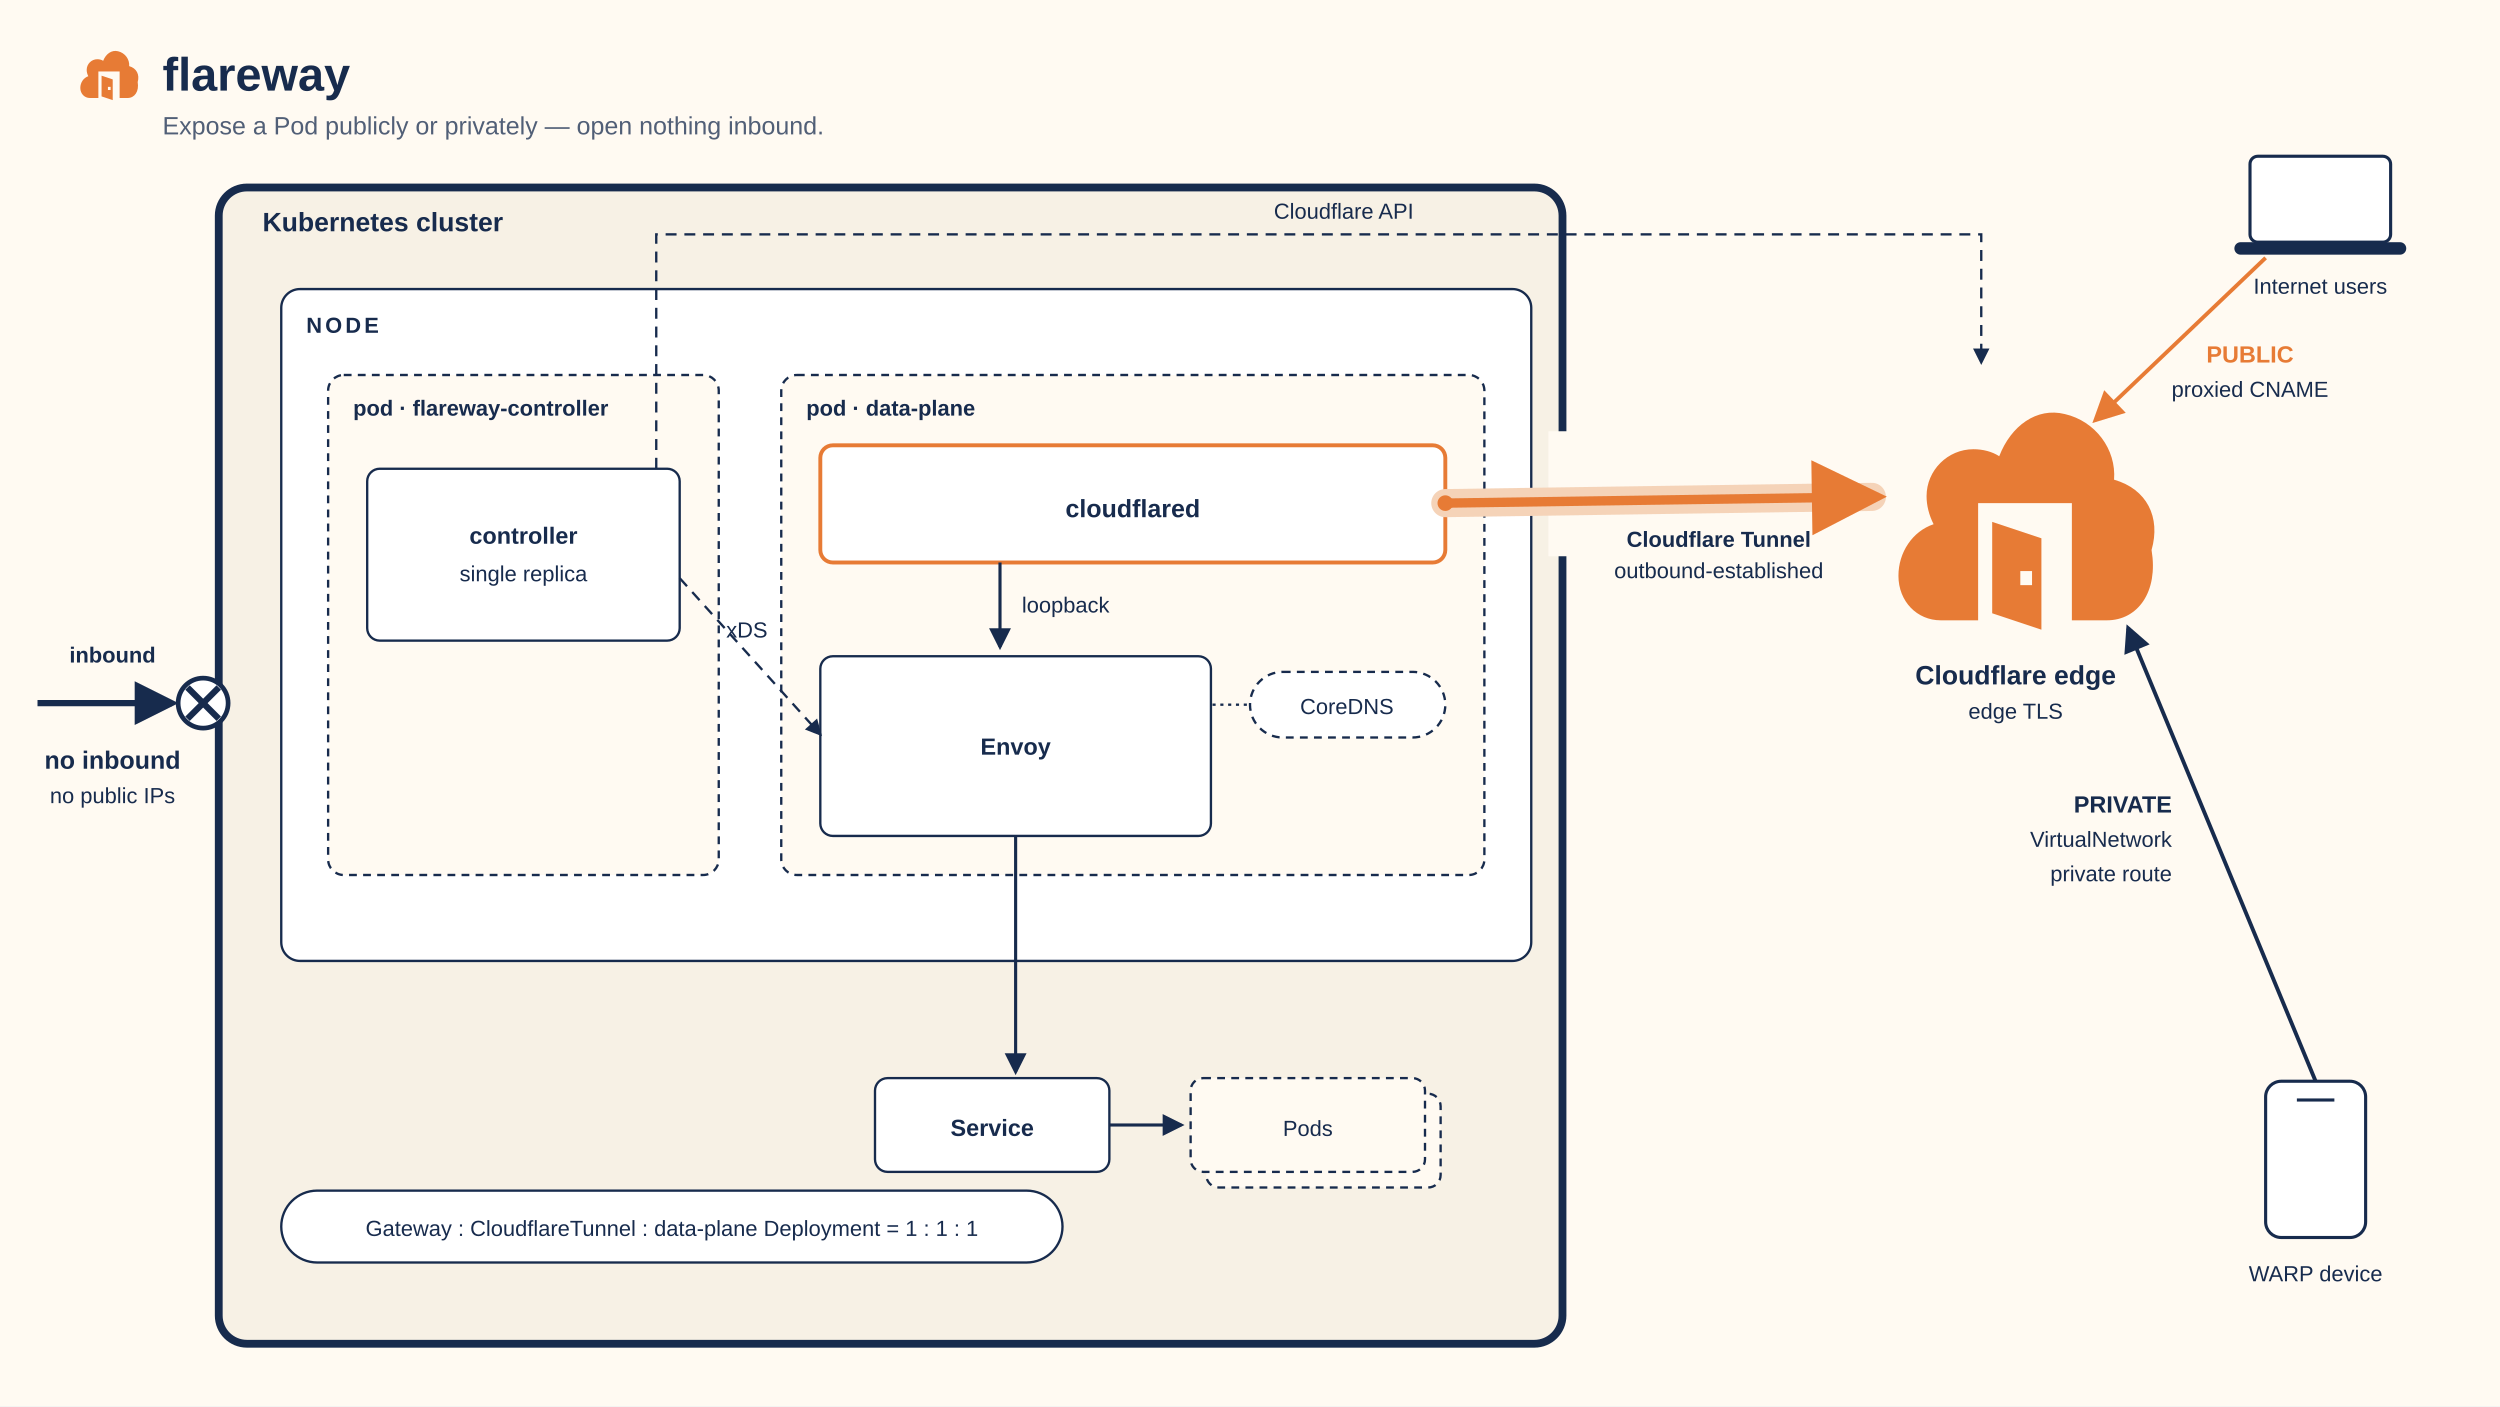
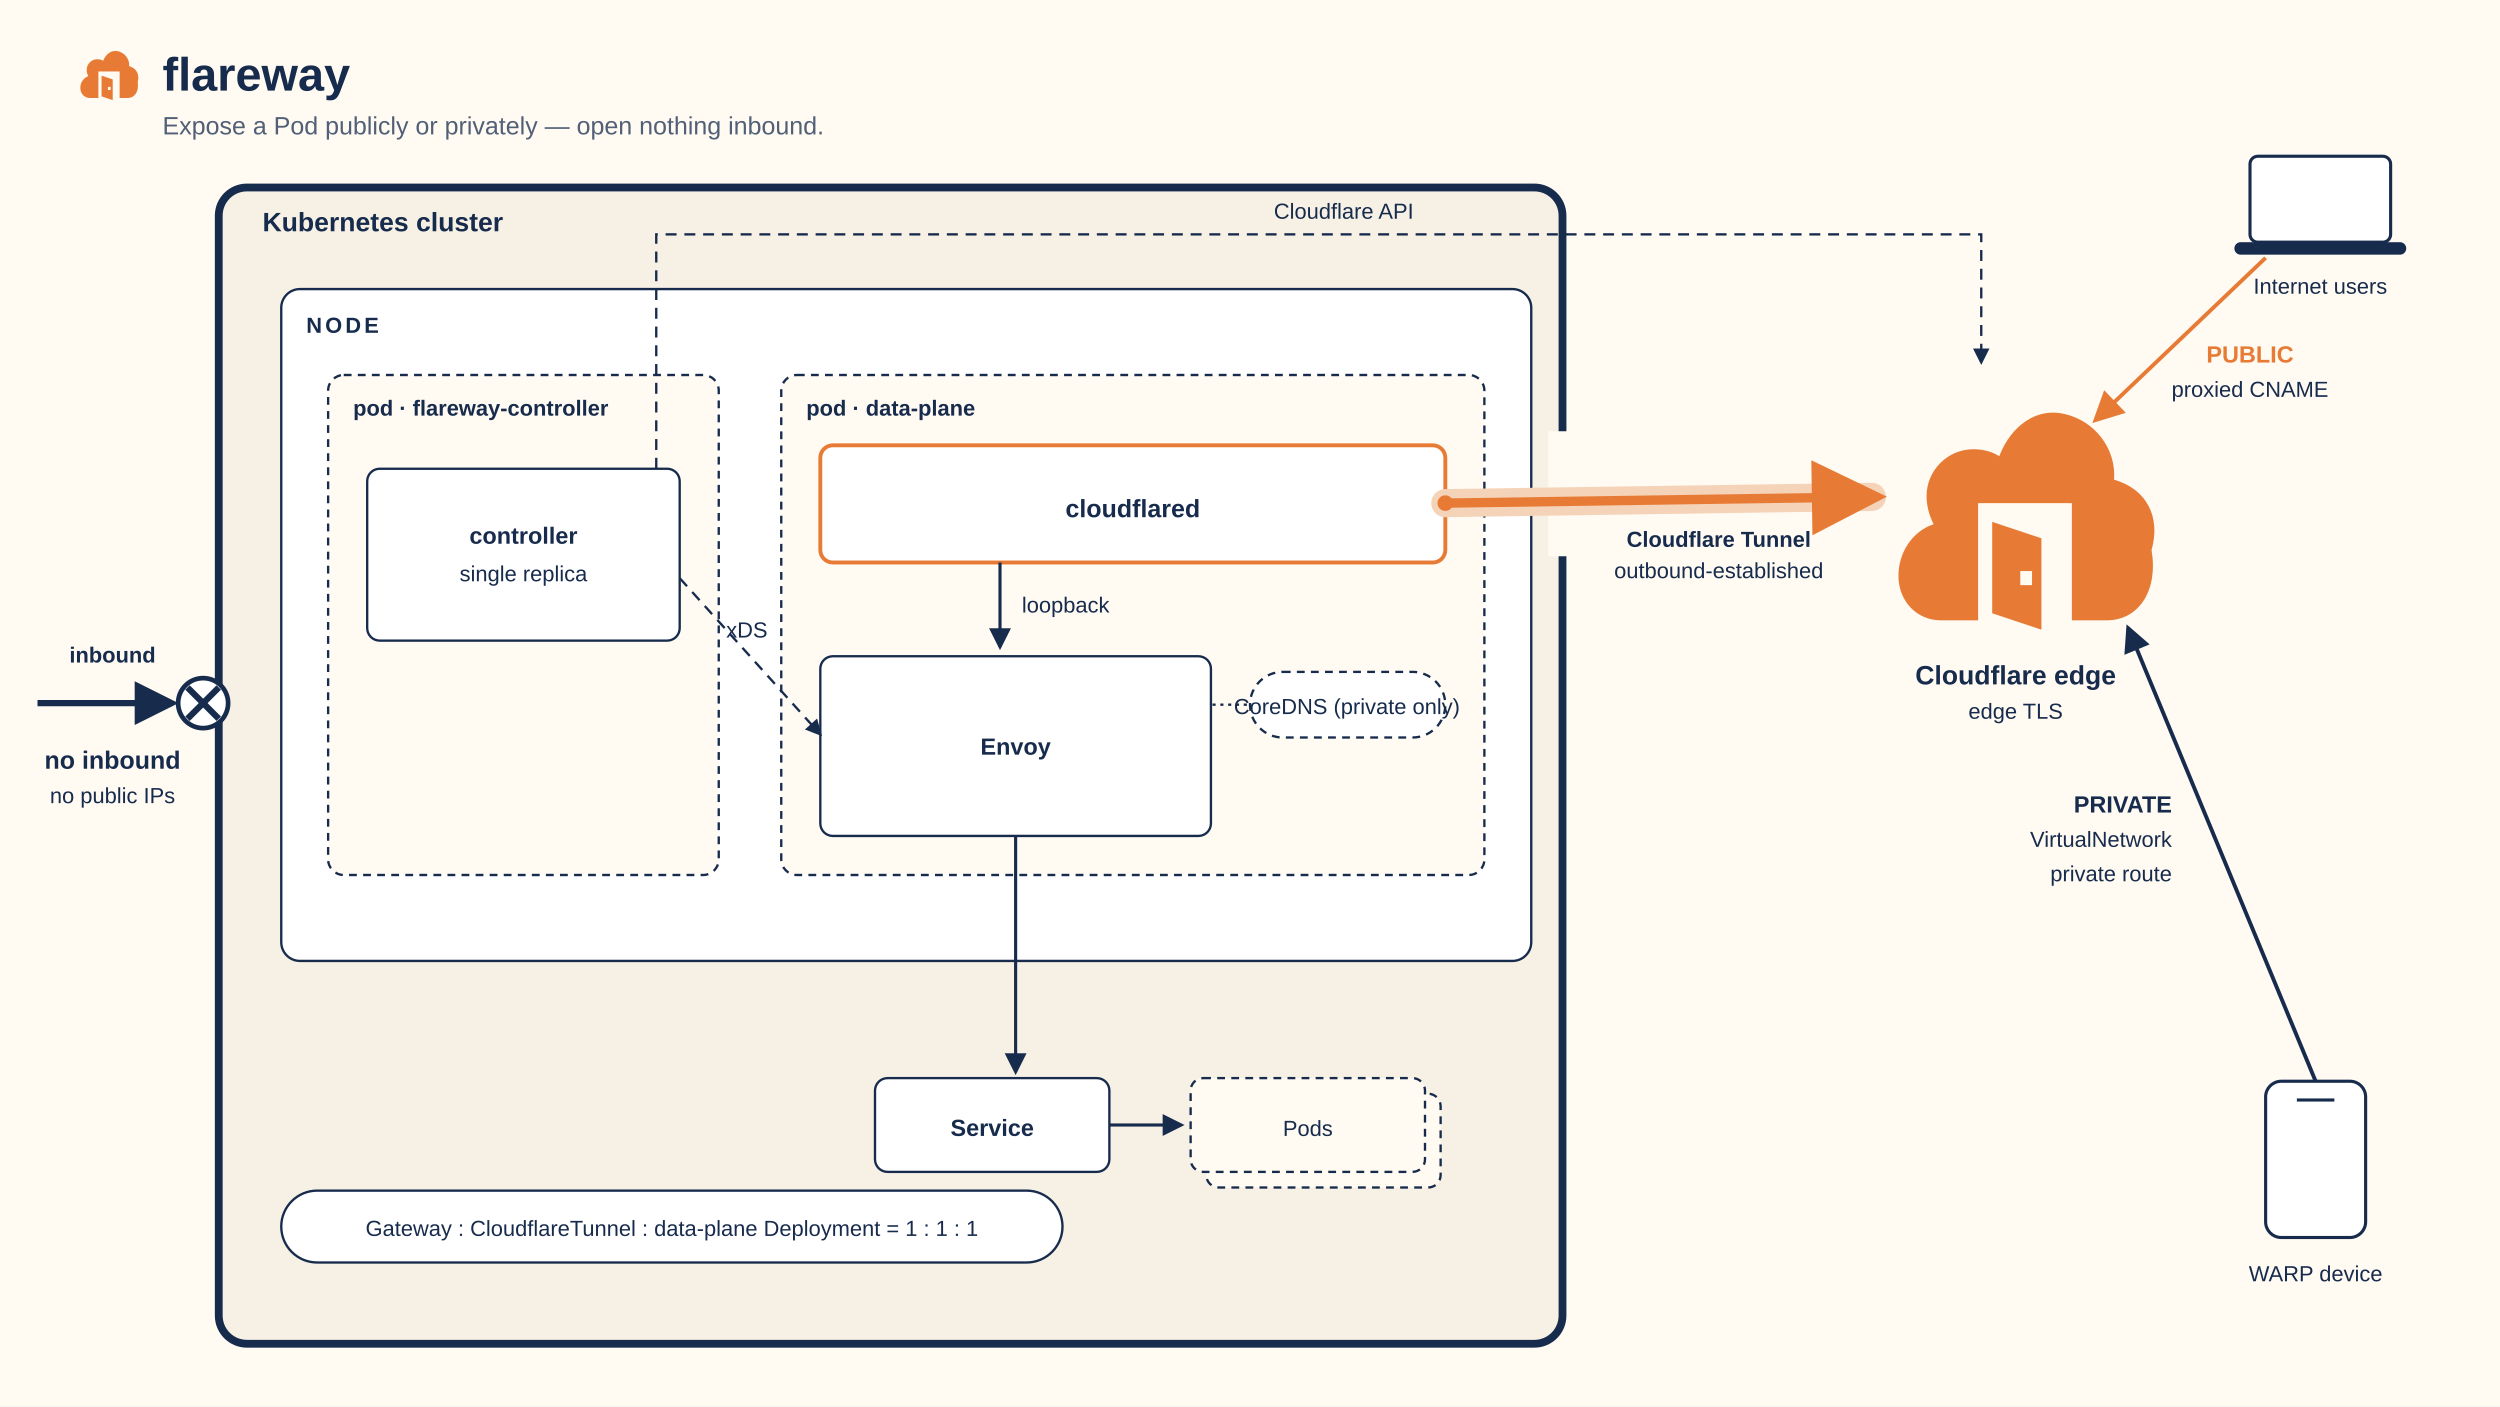
<svg xmlns="http://www.w3.org/2000/svg" width="1600" height="900" viewBox="0 0 1600 900" role="img" aria-labelledby="t d" font-family="-apple-system, 'Helvetica Neue', Arial, sans-serif">
  <defs>
    <marker id="aN" viewBox="0 0 10 10" refX="8.5" refY="5" markerWidth="7" markerHeight="7" orient="auto-start-reverse">
      <path d="M0,0 L10,5 L0,10 Z" fill="#172B4D" />
    </marker>
    <marker id="aO" viewBox="0 0 10 10" refX="8" refY="5" markerWidth="8" markerHeight="8" orient="auto-start-reverse">
      <path d="M0,0 L10,5 L0,10 Z" fill="#E77B35" />
    </marker>
  </defs>
  <rect x="0" y="0" width="1600" height="900" fill="#FFFAF2" />
  <g transform="translate(48,26) scale(0.34)">
    <path fill="#E77B35" d="M28 108 C18 108 10 100 10 89 C10 79 16 70 25 67 C23 63 22 59 22 55 C22 44 31 35 42 35 C46 35 50 36 53 38 C58 25 69 17 81 20 C94 23 103 35 102 48 C116 52 122 64 118 78 C121 96 112 108 99 108 L84 108 L84 58 L44 58 L44 108 Z" />
    <path fill="#E77B35" fill-rule="evenodd" d="M50 66 L71 73 L71 112 L50 105 Z M62 87 h5 v6 h-5 Z" />
  </g>
  <text x="104" y="58" font-size="30" font-weight="700" fill="#172B4D">flareway</text>
  <text x="104" y="86" font-size="16" fill="#172B4D" opacity="0.75">Expose a Pod publicly or privately — open nothing inbound.</text>
  <rect x="140" y="120" width="860" height="740" rx="18" fill="#F7F1E5" stroke="#172B4D" stroke-width="5" />
  <text x="168" y="148" font-size="17" font-weight="700" fill="#172B4D">Kubernetes cluster</text>
  <rect x="991" y="276" width="18" height="80" fill="#FFFAF2" />
  <text x="72" y="424" font-size="14" font-weight="700" fill="#172B4D" text-anchor="middle">inbound</text>
  <line x1="24" y1="450" x2="110" y2="450" stroke="#172B4D" stroke-width="4" marker-end="url(#aN)" />
  <circle cx="130" cy="450" r="16" fill="#FFFFFF" stroke="#172B4D" stroke-width="3" />
  <line x1="120" y1="440" x2="140" y2="460" stroke="#172B4D" stroke-width="4" />
  <line x1="120" y1="460" x2="140" y2="440" stroke="#172B4D" stroke-width="4" />
  <text x="72" y="492" font-size="16" font-weight="700" fill="#172B4D" text-anchor="middle">no inbound</text>
  <text x="72" y="514" font-size="14" fill="#172B4D" text-anchor="middle">no public IPs</text>
  <rect x="180" y="185" width="800" height="430" rx="12" fill="#FFFFFF" stroke="#172B4D" stroke-width="1.5" />
  <text x="196" y="213" font-size="14" font-weight="700" fill="#172B4D" letter-spacing="2">NODE</text>
  <rect x="210" y="240" width="250" height="320" rx="10" fill="#FFFAF2" stroke="#172B4D" stroke-width="1.5" stroke-dasharray="5 4" />
  <text x="226" y="266" font-size="14" font-weight="700" fill="#172B4D">pod · flareway-controller</text>
  <rect x="235" y="300" width="200" height="110" rx="8" fill="#FFFFFF" stroke="#172B4D" stroke-width="1.5" />
  <text x="335" y="348" font-size="15" font-weight="700" fill="#172B4D" text-anchor="middle">controller</text>
  <text x="335" y="372" font-size="14" fill="#172B4D" text-anchor="middle">single replica</text>
  <rect x="500" y="240" width="450" height="320" rx="10" fill="#FFFAF2" stroke="#172B4D" stroke-width="1.5" stroke-dasharray="5 4" />
  <text x="516" y="266" font-size="14" font-weight="700" fill="#172B4D">pod · data-plane</text>
  <rect x="525" y="285" width="400" height="75" rx="8" fill="#FFFFFF" stroke="#E77B35" stroke-width="2.5" />
  <text x="725" y="331" font-size="16" font-weight="700" fill="#172B4D" text-anchor="middle">cloudflared</text>
  <line x1="640" y1="360" x2="640" y2="414" stroke="#172B4D" stroke-width="2" marker-end="url(#aN)" />
  <text x="654" y="392" font-size="14" fill="#172B4D">loopback</text>
  <rect x="525" y="420" width="250" height="115" rx="8" fill="#FFFFFF" stroke="#172B4D" stroke-width="1.5" />
  <text x="650" y="483" font-size="15" font-weight="700" fill="#172B4D" text-anchor="middle">Envoy</text>
  <line x1="776" y1="451" x2="798" y2="451" stroke="#172B4D" stroke-width="1.5" stroke-dasharray="2 3" />
  <rect x="800" y="430" width="125" height="42" rx="21" fill="#FFFFFF" stroke="#172B4D" stroke-width="1.5" stroke-dasharray="5 4" />
-   <text x="862" y="457" font-size="14" fill="#172B4D" text-anchor="middle">CoreDNS</text>
+   <text x="862" y="457" font-size="14" fill="#172B4D" text-anchor="middle">CoreDNS (private only)</text>
  <line x1="435" y1="370" x2="525" y2="470" stroke="#172B4D" stroke-width="1.5" stroke-dasharray="7 5" marker-end="url(#aN)" />
  <text x="478" y="408" font-size="14" fill="#172B4D" text-anchor="middle">xDS</text>
  <path d="M420,300 L420,150 L1268,150 L1268,232" fill="none" stroke="#172B4D" stroke-width="1.5" stroke-dasharray="7 5" marker-end="url(#aN)" />
  <text x="860" y="140" font-size="14" fill="#172B4D" text-anchor="middle">Cloudflare API</text>
  <line x1="650" y1="535" x2="650" y2="686" stroke="#172B4D" stroke-width="2" marker-end="url(#aN)" />
  <rect x="560" y="690" width="150" height="60" rx="8" fill="#FFFFFF" stroke="#172B4D" stroke-width="1.5" />
  <text x="635" y="727" font-size="15" font-weight="700" fill="#172B4D" text-anchor="middle">Service</text>
  <line x1="710" y1="720" x2="756" y2="720" stroke="#172B4D" stroke-width="2" marker-end="url(#aN)" />
  <rect x="772" y="700" width="150" height="60" rx="8" fill="#FFFAF2" stroke="#172B4D" stroke-width="1.5" stroke-dasharray="5 4" />
  <rect x="762" y="690" width="150" height="60" rx="8" fill="#FFFAF2" stroke="#172B4D" stroke-width="1.5" stroke-dasharray="5 4" />
  <text x="837" y="727" font-size="14" fill="#172B4D" text-anchor="middle">Pods</text>
  <rect x="180" y="762" width="500" height="46" rx="23" fill="#FFFFFF" stroke="#172B4D" stroke-width="1.5" />
  <text x="430" y="791" font-size="14" fill="#172B4D" text-anchor="middle">Gateway : CloudflareTunnel : data-plane Deployment = 1 : 1 : 1</text>
  <path d="M925,322 L1198,318" fill="none" stroke="#F5D3B8" stroke-width="18" stroke-linecap="round" />
  <path d="M925,322 L1198,318" fill="none" stroke="#E77B35" stroke-width="6" marker-end="url(#aO)" />
  <circle cx="925" cy="322" r="5" fill="#E77B35" />
  <text x="1100" y="350" font-size="14" font-weight="700" fill="#172B4D" text-anchor="middle">Cloudflare Tunnel</text>
  <text x="1100" y="370" font-size="14" fill="#172B4D" text-anchor="middle">outbound-established</text>
  <g transform="translate(1200,235) scale(1.5)">
    <path fill="#E77B35" d="M28 108 C18 108 10 100 10 89 C10 79 16 70 25 67 C23 63 22 59 22 55 C22 44 31 35 42 35 C46 35 50 36 53 38 C58 25 69 17 81 20 C94 23 103 35 102 48 C116 52 122 64 118 78 C121 96 112 108 99 108 L84 108 L84 58 L44 58 L44 108 Z" />
    <path fill="#E77B35" fill-rule="evenodd" d="M50 66 L71 73 L71 112 L50 105 Z M62 87 h5 v6 h-5 Z" />
  </g>
  <text x="1290" y="438" font-size="17" font-weight="700" fill="#172B4D" text-anchor="middle">Cloudflare edge</text>
  <text x="1290" y="460" font-size="14" fill="#172B4D" text-anchor="middle">edge TLS</text>
  <rect x="1440" y="100" width="90" height="55" rx="5" fill="#FFFFFF" stroke="#172B4D" stroke-width="2" />
  <rect x="1430" y="155" width="110" height="8" rx="4" fill="#172B4D" />
  <text x="1485" y="188" font-size="14" fill="#172B4D" text-anchor="middle">Internet users</text>
  <line x1="1450" y1="165" x2="1342" y2="268" stroke="#E77B35" stroke-width="2.5" marker-end="url(#aO)" />
  <text x="1440" y="232" font-size="15" font-weight="700" fill="#E77B35" text-anchor="middle">PUBLIC</text>
  <text x="1440" y="254" font-size="14" fill="#172B4D" text-anchor="middle">proxied CNAME</text>
  <rect x="1450" y="692" width="64" height="100" rx="10" fill="#FFFFFF" stroke="#172B4D" stroke-width="2" />
  <line x1="1470" y1="704" x2="1494" y2="704" stroke="#172B4D" stroke-width="2" />
  <text x="1482" y="820" font-size="14" fill="#172B4D" text-anchor="middle">WARP device</text>
  <line x1="1482" y1="692" x2="1362" y2="402" stroke="#172B4D" stroke-width="2.5" marker-end="url(#aN)" />
  <text x="1390" y="520" font-size="15" font-weight="700" fill="#172B4D" text-anchor="end">PRIVATE</text>
  <text x="1390" y="542" font-size="14" fill="#172B4D" text-anchor="end">VirtualNetwork</text>
  <text x="1390" y="564" font-size="14" fill="#172B4D" text-anchor="end">private route</text>
</svg>
